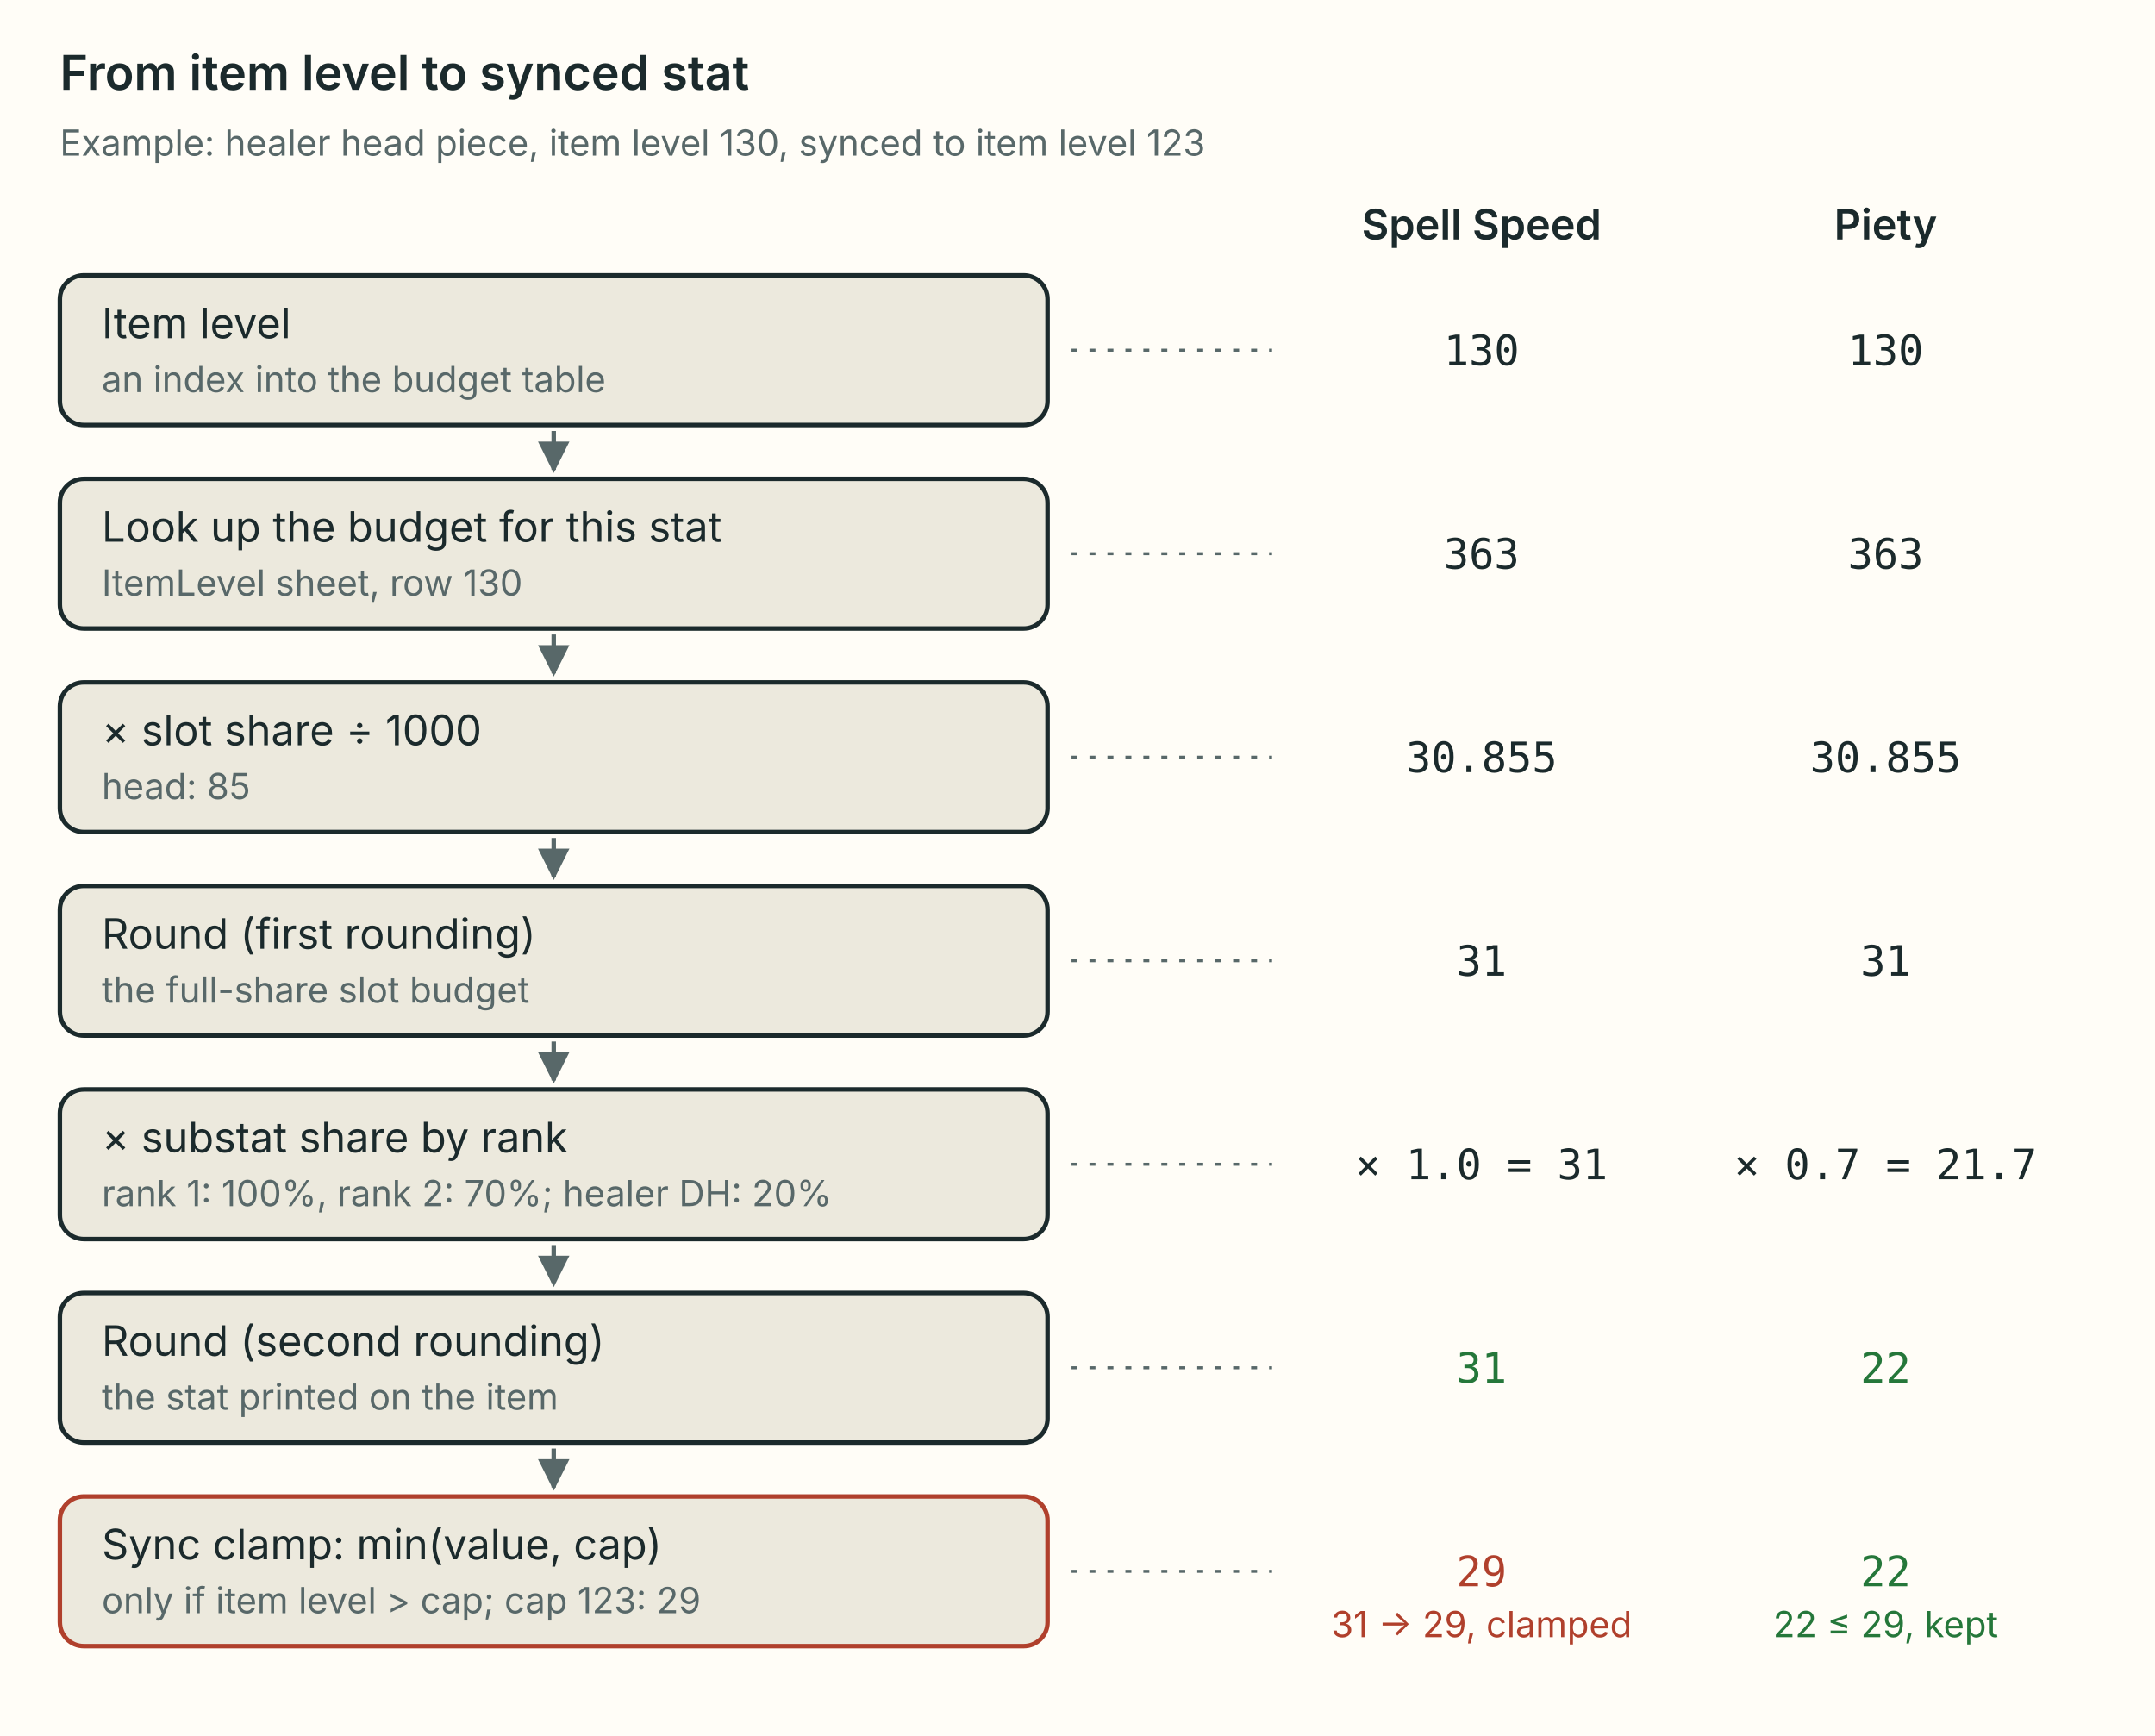
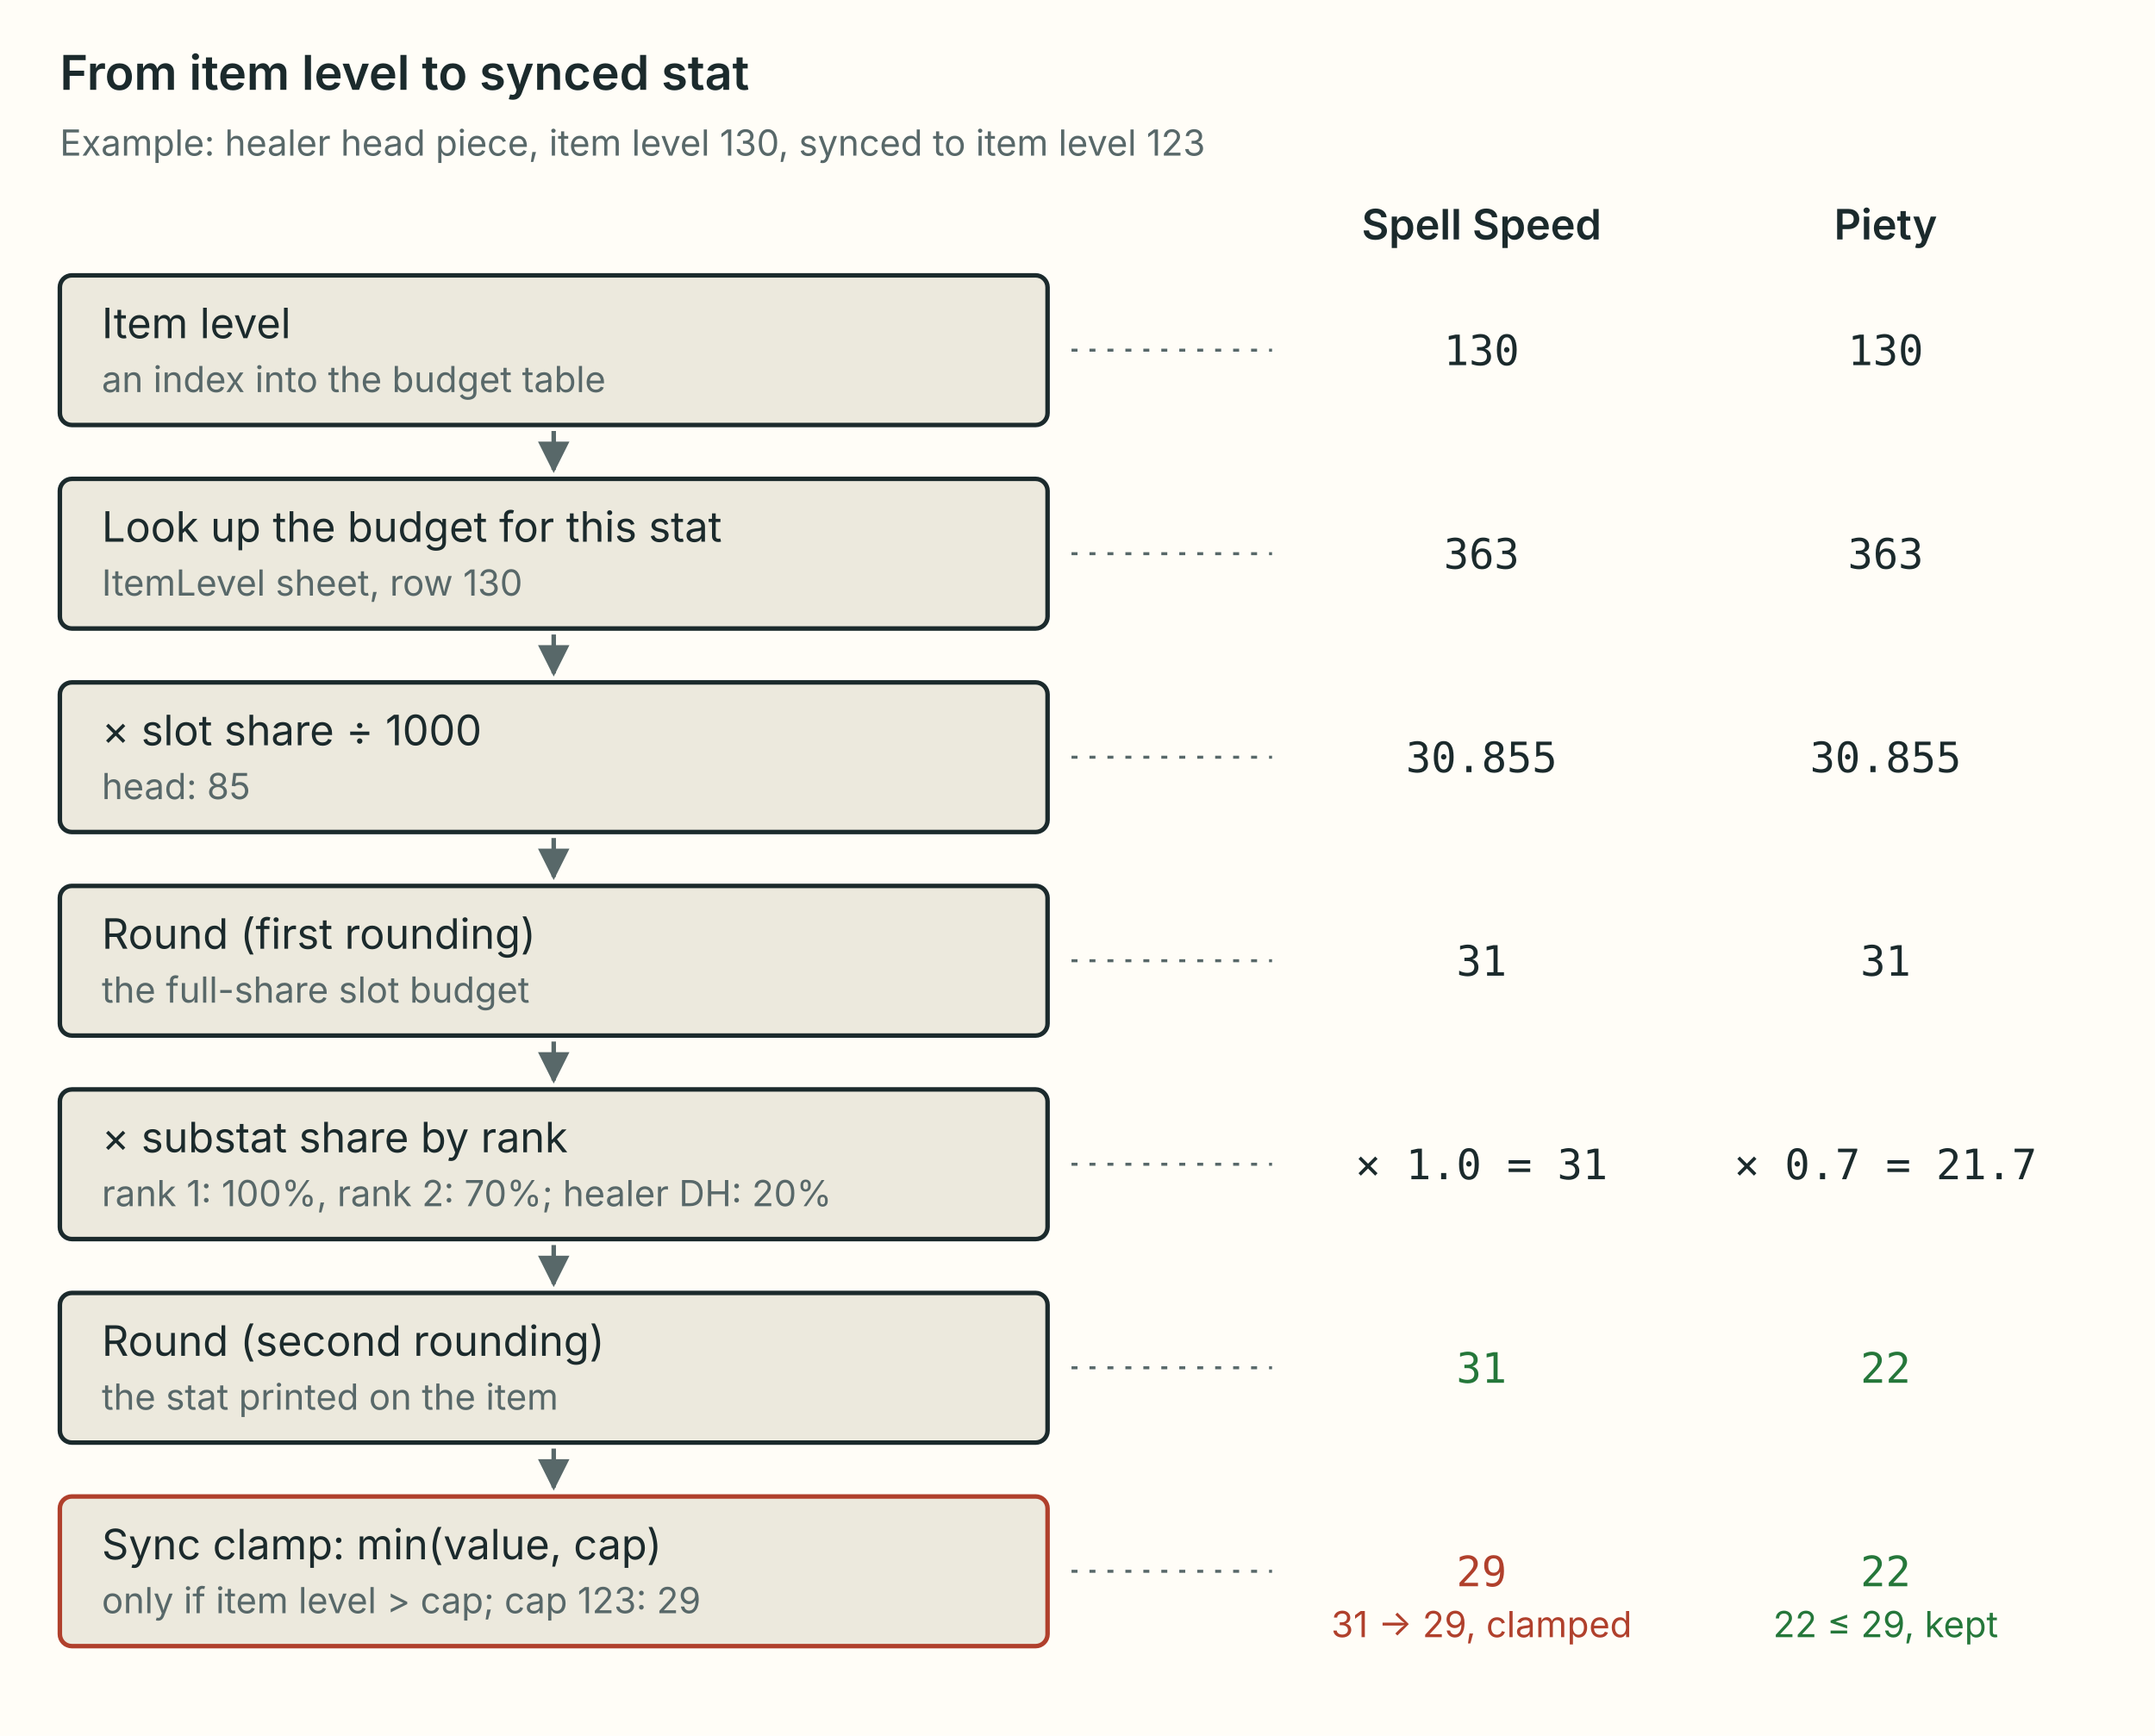
<svg xmlns="http://www.w3.org/2000/svg" viewBox="0 0 720 580" role="img" aria-label="Pipeline from item level to synced stat, with an item level 130 healer head piece (Spell Speed, Piety, Direct Hit) as an example">
  <style>
  .bg { fill: #fffdf7; }
  .box { fill: #ece9dd; stroke: #1b2a2c; stroke-width: 1.5; }
  .fg { fill: #1b2a2c; }
  .muted { fill: #586869; }
  .accent { fill: #0d6e72; }
  .gold { fill: #8f5f0c; }
  .bad { fill: #b0402c; }
  .good { fill: #25773a; }
  .s-fg { stroke: #1b2a2c; }
  .s-muted { stroke: #586869; }
  .s-accent { stroke: #0d6e72; }
  .s-gold { stroke: #8f5f0c; }
  .s-bad { stroke: #b0402c; }
  .s-good { stroke: #25773a; }
  .shade { fill: #586869; fill-opacity: 0.12; }
  .bar-good { fill: #25773a; fill-opacity: 0.85; }
  .bar-bad { fill: #b0402c; fill-opacity: 0.35; stroke: #b0402c; stroke-width: 1.5; stroke-dasharray: 4 3; }
  .clampbox { fill: #ece9dd; stroke: #b0402c; stroke-width: 1.5; }
  text { font-family: system-ui, -apple-system, "Segoe UI", sans-serif; font-size: 14px; }
  .num { font-family: ui-monospace, Consolas, monospace; }
  .small { font-size: 12px; }
  .title { font-size: 16px; font-weight: 600; }
  @media (prefers-color-scheme: dark) {
    .bg { fill: #142023; }
    .box { fill: #1b2b2e; stroke: #e5eeed; }
    .fg { fill: #e5eeed; }
    .muted { fill: #92a5a5; }
    .accent { fill: #4cc2b6; }
    .gold { fill: #e2b659; }
    .bad { fill: #f08a74; }
    .good { fill: #6cc788; }
    .s-fg { stroke: #e5eeed; }
    .s-muted { stroke: #92a5a5; }
    .s-accent { stroke: #4cc2b6; }
    .s-gold { stroke: #e2b659; }
    .s-bad { stroke: #f08a74; }
    .s-good { stroke: #6cc788; }
    .shade { fill: #92a5a5; fill-opacity: 0.14; }
    .bar-good { fill: #6cc788; }
    .bar-bad { fill: #f08a74; stroke: #f08a74; }
    .clampbox { fill: #1b2b2e; stroke: #f08a74; }
  }
</style>
  <defs>
    <marker id="arrow" viewBox="0 0 10 10" refX="9" refY="5" markerWidth="7" markerHeight="7" orient="auto-start-reverse">
      <path d="M0,0 L10,5 L0,10 z" class="muted" />
    </marker>
  </defs>
  <rect class="bg" x="0" y="0" width="720" height="580" />
  <text class="title fg" x="20" y="30">From item level to synced stat</text>
  <text class="small muted" x="20" y="52">Example: healer head piece, item level 130, synced to item level 123</text>
  <text class="fg" x="495" y="80" text-anchor="middle" font-weight="600">Spell Speed</text>
  <text class="fg" x="630" y="80" text-anchor="middle" font-weight="600">Piety</text>
-   <rect class="box" x="20" y="92" width="330" height="50" rx="8" />
+   <rect class="box" x="20" y="92" width="330" height="50" rx="4" />
  <text class="fg" x="34" y="113">Item level</text>
  <text class="small muted" x="34" y="131">an index into the budget table</text>
  <line class="s-muted" x1="358" y1="117" x2="425" y2="117" stroke-width="1" stroke-dasharray="2 4" />
  <text class="num fg" x="495" y="122" text-anchor="middle">130</text>
  <text class="num fg" x="630" y="122" text-anchor="middle">130</text>
  <line class="s-muted" x1="185" y1="144" x2="185" y2="157" stroke-width="1.5" marker-end="url(#arrow)" />
-   <rect class="box" x="20" y="160" width="330" height="50" rx="8" />
+   <rect class="box" x="20" y="160" width="330" height="50" rx="4" />
  <text class="fg" x="34" y="181">Look up the budget for this stat</text>
  <text class="small muted" x="34" y="199">ItemLevel sheet, row 130</text>
  <line class="s-muted" x1="358" y1="185" x2="425" y2="185" stroke-width="1" stroke-dasharray="2 4" />
  <text class="num fg" x="495" y="190" text-anchor="middle">363</text>
  <text class="num fg" x="630" y="190" text-anchor="middle">363</text>
  <line class="s-muted" x1="185" y1="212" x2="185" y2="225" stroke-width="1.5" marker-end="url(#arrow)" />
-   <rect class="box" x="20" y="228" width="330" height="50" rx="8" />
+   <rect class="box" x="20" y="228" width="330" height="50" rx="4" />
  <text class="fg" x="34" y="249">× slot share ÷ 1000</text>
  <text class="small muted" x="34" y="267">head: 85</text>
  <line class="s-muted" x1="358" y1="253" x2="425" y2="253" stroke-width="1" stroke-dasharray="2 4" />
  <text class="num fg" x="495" y="258" text-anchor="middle">30.855</text>
  <text class="num fg" x="630" y="258" text-anchor="middle">30.855</text>
  <line class="s-muted" x1="185" y1="280" x2="185" y2="293" stroke-width="1.5" marker-end="url(#arrow)" />
-   <rect class="box" x="20" y="296" width="330" height="50" rx="8" />
+   <rect class="box" x="20" y="296" width="330" height="50" rx="4" />
  <text class="fg" x="34" y="317">Round (first rounding)</text>
  <text class="small muted" x="34" y="335">the full-share slot budget</text>
  <line class="s-muted" x1="358" y1="321" x2="425" y2="321" stroke-width="1" stroke-dasharray="2 4" />
  <text class="num fg" x="495" y="326" text-anchor="middle">31</text>
  <text class="num fg" x="630" y="326" text-anchor="middle">31</text>
  <line class="s-muted" x1="185" y1="348" x2="185" y2="361" stroke-width="1.5" marker-end="url(#arrow)" />
-   <rect class="box" x="20" y="364" width="330" height="50" rx="8" />
+   <rect class="box" x="20" y="364" width="330" height="50" rx="4" />
  <text class="fg" x="34" y="385">× substat share by rank</text>
  <text class="small muted" x="34" y="403">rank 1: 100%, rank 2: 70%; healer DH: 20%</text>
  <line class="s-muted" x1="358" y1="389" x2="425" y2="389" stroke-width="1" stroke-dasharray="2 4" />
  <text class="num fg" x="495" y="394" text-anchor="middle">× 1.0 = 31</text>
  <text class="num fg" x="630" y="394" text-anchor="middle">× 0.7 = 21.7</text>
  <line class="s-muted" x1="185" y1="416" x2="185" y2="429" stroke-width="1.5" marker-end="url(#arrow)" />
-   <rect class="box" x="20" y="432" width="330" height="50" rx="8" />
+   <rect class="box" x="20" y="432" width="330" height="50" rx="4" />
  <text class="fg" x="34" y="453">Round (second rounding)</text>
  <text class="small muted" x="34" y="471">the stat printed on the item</text>
  <line class="s-muted" x1="358" y1="457" x2="425" y2="457" stroke-width="1" stroke-dasharray="2 4" />
  <text class="num good" x="495" y="462" text-anchor="middle">31</text>
  <text class="num good" x="630" y="462" text-anchor="middle">22</text>
  <line class="s-muted" x1="185" y1="484" x2="185" y2="497" stroke-width="1.5" marker-end="url(#arrow)" />
-   <rect class="clampbox" x="20" y="500" width="330" height="50" rx="8" />
+   <rect class="clampbox" x="20" y="500" width="330" height="50" rx="4" />
  <text class="fg" x="34" y="521">Sync clamp: min(value, cap)</text>
  <text class="small muted" x="34" y="539">only if item level &gt; cap; cap 123: 29</text>
  <line class="s-muted" x1="358" y1="525" x2="425" y2="525" stroke-width="1" stroke-dasharray="2 4" />
  <text class="num bad" x="495" y="530" text-anchor="middle">29</text>
  <text class="num good" x="630" y="530" text-anchor="middle">22</text>
  <text class="small bad" x="495" y="547" text-anchor="middle">31 → 29, clamped</text>
  <text class="small good" x="630" y="547" text-anchor="middle">22 ≤ 29, kept</text>
</svg>
